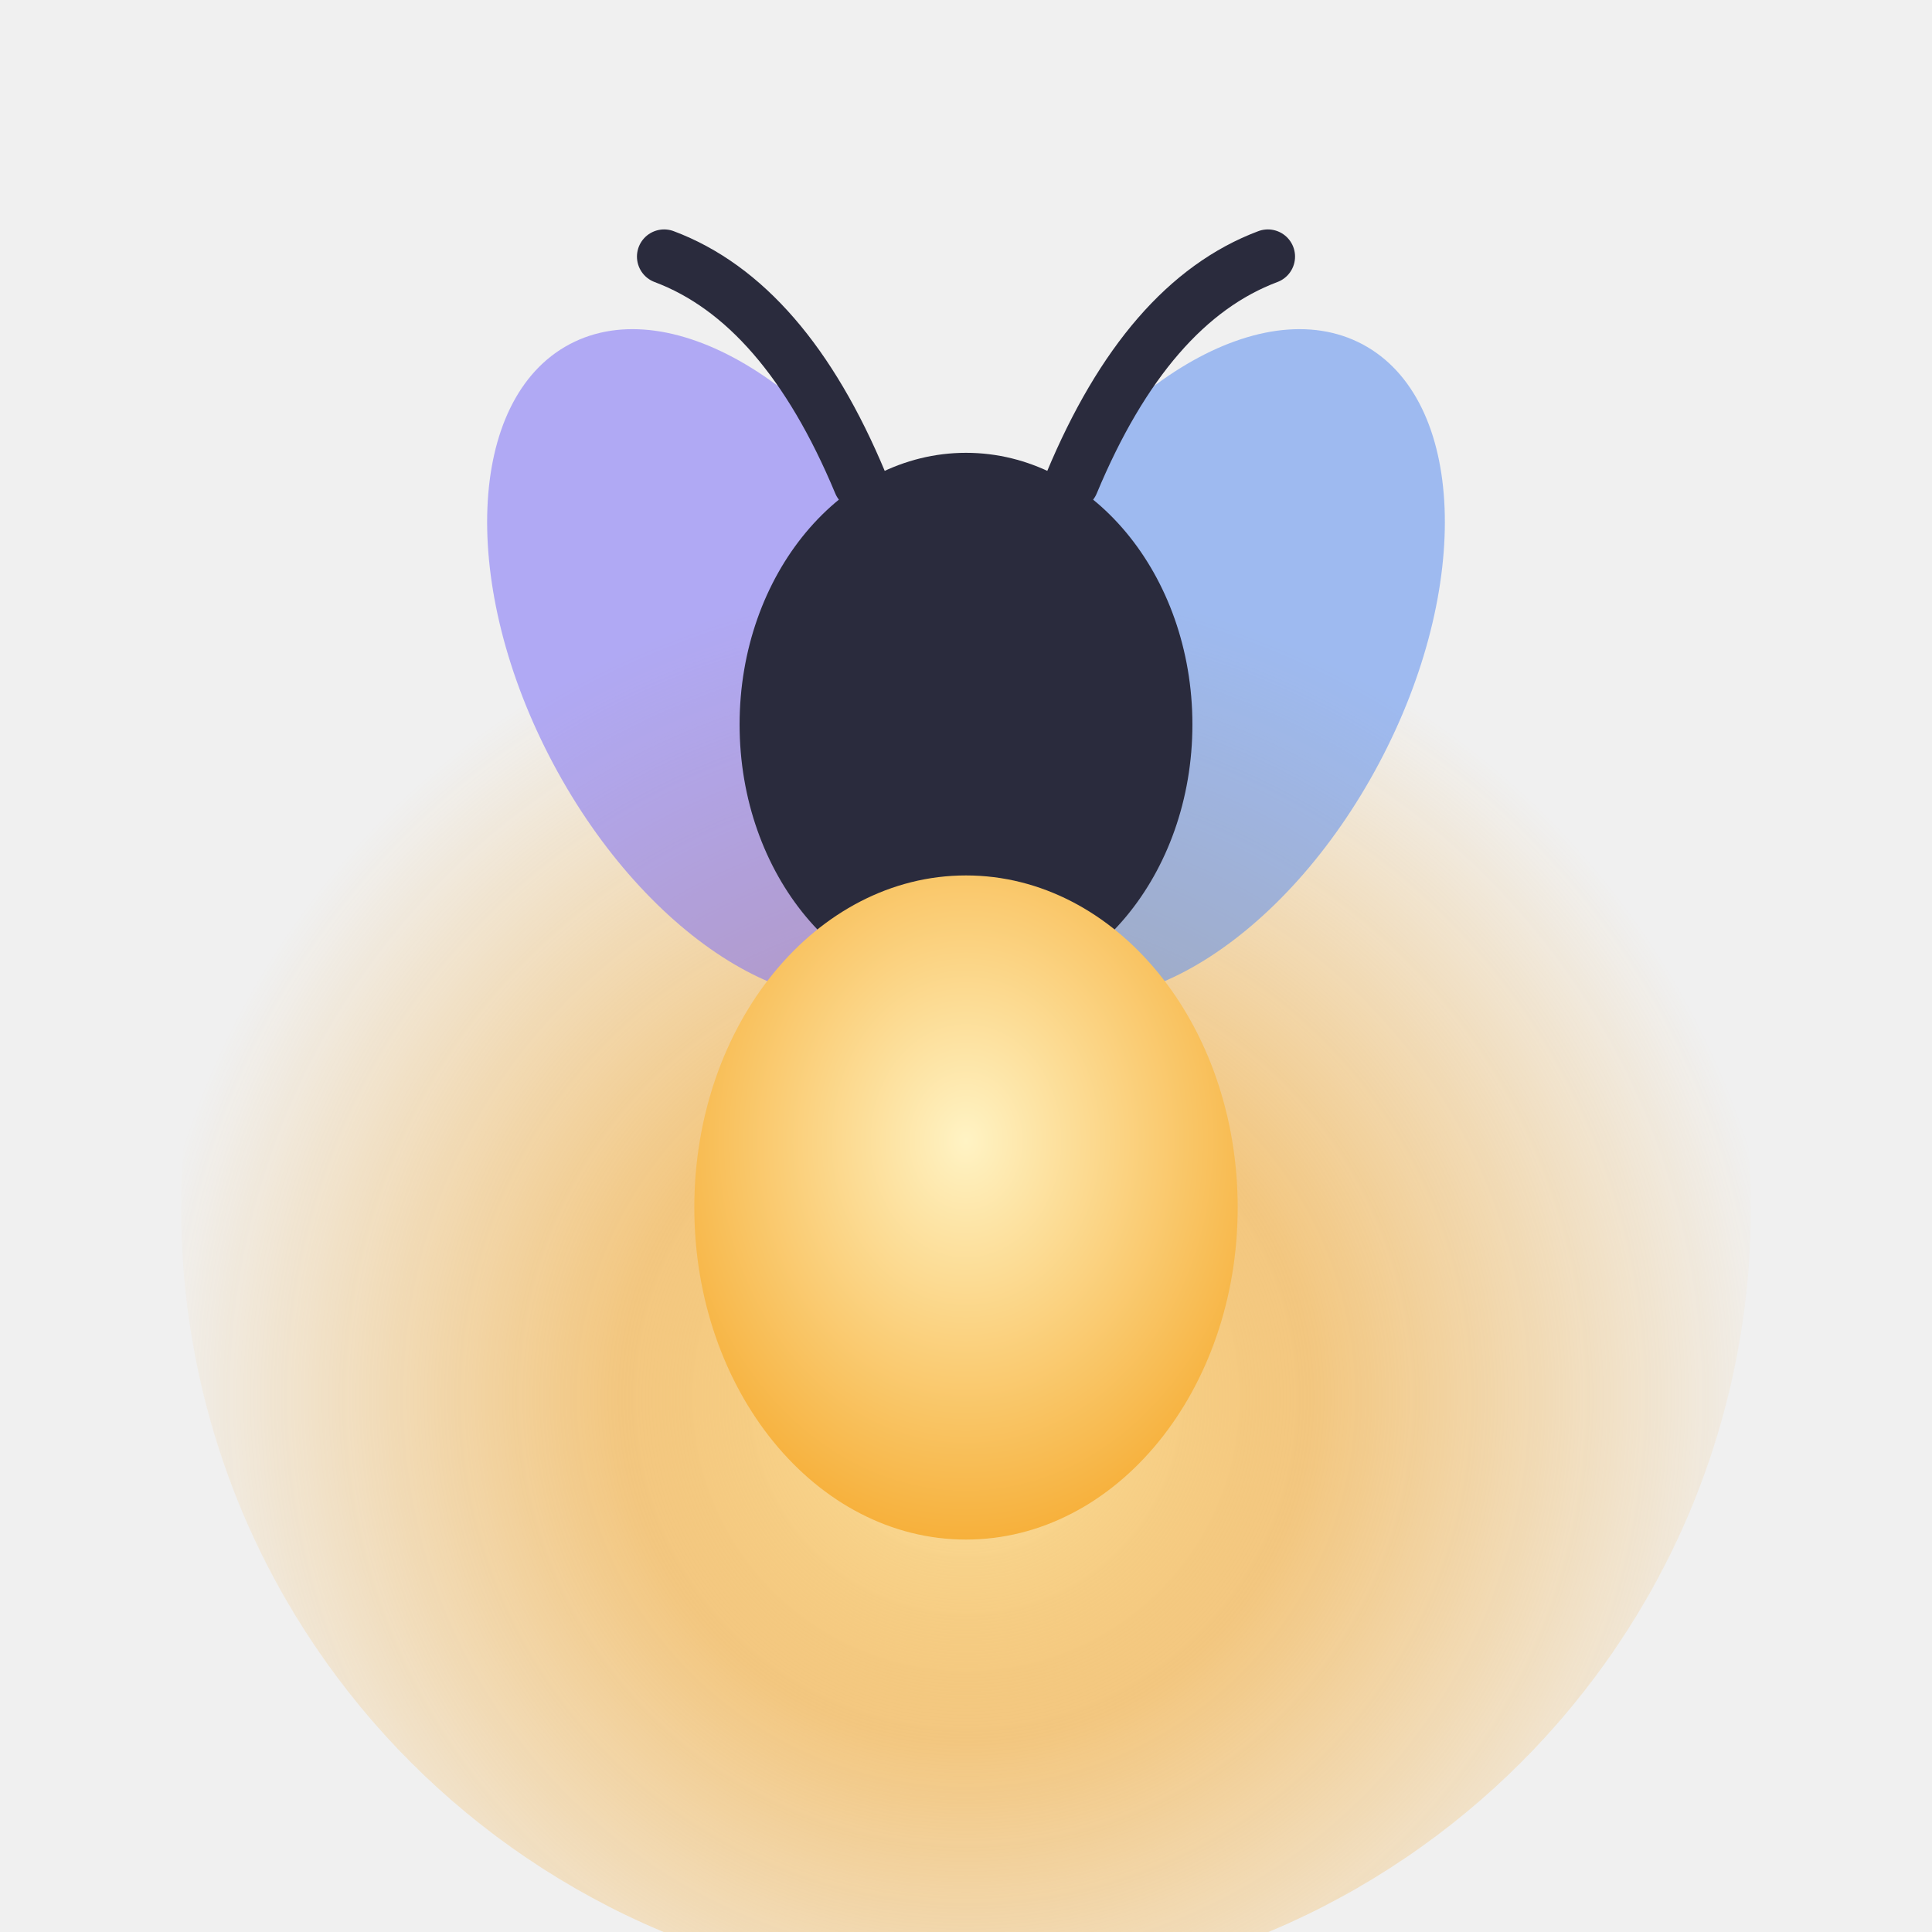
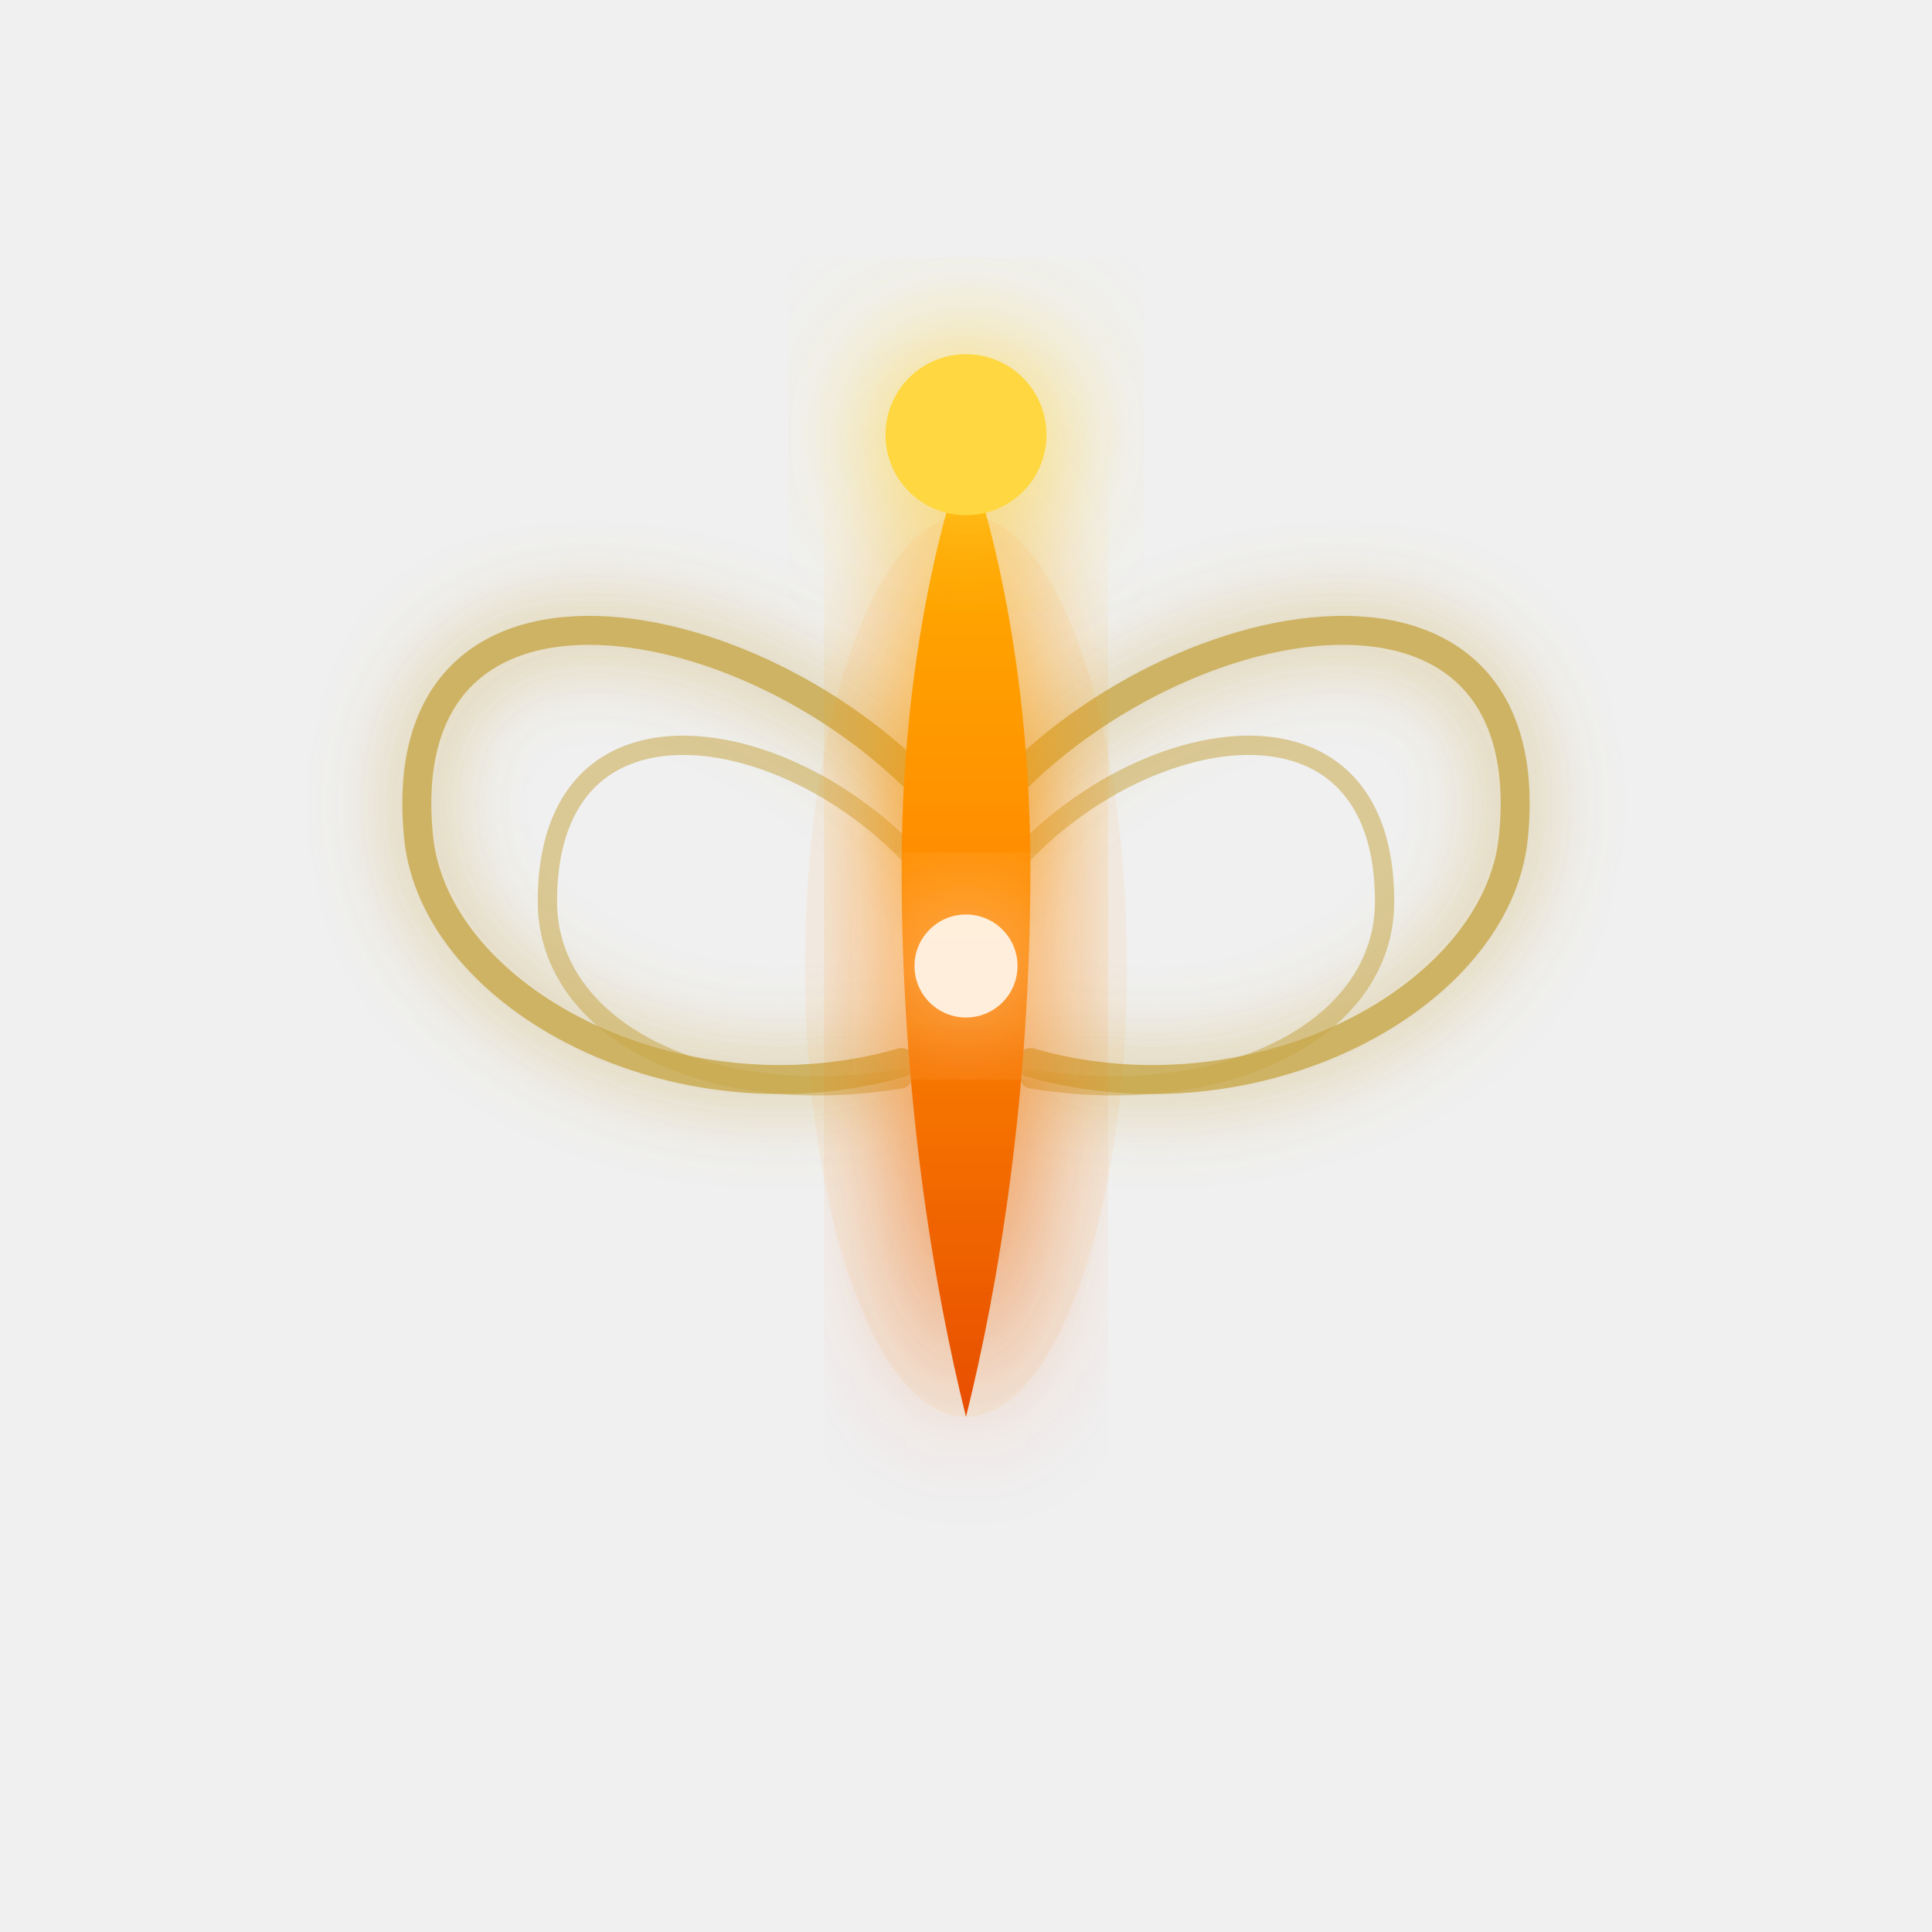
- <svg xmlns="http://www.w3.org/2000/svg" viewBox="0 0 64 64">
+ <svg xmlns="http://www.w3.org/2000/svg" viewBox="0 0 120 120" fill="none">
  <defs>
-     <radialGradient id="glow" cx="50%" cy="62%" r="52%">
-       <stop offset="0%" stop-color="#FFE9A8" stop-opacity="0.95" />
-       <stop offset="42%" stop-color="#F5A524" stop-opacity="0.55" />
-       <stop offset="100%" stop-color="#F5A524" stop-opacity="0" />
-     </radialGradient>
-     <radialGradient id="belly" cx="50%" cy="40%" r="70%">
-       <stop offset="0%" stop-color="#FFF3C4" />
-       <stop offset="100%" stop-color="#F5A524" />
-     </radialGradient>
+     <linearGradient id="bodyGrad" x1="60" y1="28" x2="60" y2="88" gradientUnits="userSpaceOnUse">
+       <stop offset="0%" stop-color="#FFB300" />
+       <stop offset="45%" stop-color="#FF8C00" />
+       <stop offset="100%" stop-color="#E64A00" />
+     </linearGradient>
+     <filter id="glow" x="-60%" y="-60%" width="220%" height="220%">
+       <feGaussianBlur stdDeviation="4" result="coloredBlur" />
+       <feMerge>
+         <feMergeNode in="coloredBlur" />
+         <feMergeNode in="SourceGraphic" />
+       </feMerge>
+     </filter>
+     <filter id="wingGlow" x="-40%" y="-40%" width="180%" height="180%">
+       <feGaussianBlur stdDeviation="2.5" result="blur" />
+       <feMerge>
+         <feMergeNode in="blur" />
+         <feMergeNode in="SourceGraphic" />
+       </feMerge>
+     </filter>
  </defs>
-   <circle cx="32" cy="40" r="26" fill="url(#glow)" />
-   <ellipse cx="24.5" cy="22" rx="7" ry="12" fill="#7C6FF7" opacity="0.55" transform="rotate(-28 24.5 22)" />
-   <ellipse cx="39.5" cy="22" rx="7" ry="12" fill="#5B8EF0" opacity="0.55" transform="rotate(28 39.5 22)" />
-   <ellipse cx="32" cy="24" rx="7.5" ry="9" fill="#2A2B3D" />
-   <ellipse cx="32" cy="40" rx="9" ry="11" fill="url(#belly)" />
-   <path d="M28.5 16 Q26 10 22 8.5" stroke="#2A2B3D" stroke-width="1.8" stroke-linecap="round" fill="none" />
-   <path d="M35.5 16 Q38 10 42 8.5" stroke="#2A2B3D" stroke-width="1.8" stroke-linecap="round" fill="none" />
+   <path d="M60 52 C50 38, 24 32, 26 52 C27 62, 42 70, 56 66" stroke="#C8A84B" stroke-width="1.8" stroke-linecap="round" fill="none" filter="url(#wingGlow)" opacity="0.85" />
+   <path d="M60 58 C54 46, 34 40, 34 56 C34 64, 44 69, 56 67" stroke="#C8A84B" stroke-width="1.2" stroke-linecap="round" fill="none" opacity="0.55" />
+   <path d="M60 52 C70 38, 96 32, 94 52 C93 62, 78 70, 64 66" stroke="#C8A84B" stroke-width="1.8" stroke-linecap="round" fill="none" filter="url(#wingGlow)" opacity="0.85" />
+   <path d="M60 58 C66 46, 86 40, 86 56 C86 64, 76 69, 64 67" stroke="#C8A84B" stroke-width="1.2" stroke-linecap="round" fill="none" opacity="0.55" />
+   <path d="M60 28 C60 28, 64 38, 64 54 C64 68, 62 80, 60 88 C58 80, 56 68, 56 54 C56 38, 60 28, 60 28 Z" fill="url(#bodyGrad)" filter="url(#glow)" />
+   <circle cx="60" cy="27" r="5" fill="#FFD740" filter="url(#glow)" />
+   <circle cx="60" cy="60" r="3.2" fill="white" opacity="0.92" filter="url(#glow)" />
+   <ellipse cx="60" cy="60" rx="10" ry="28" fill="#FF8C00" opacity="0.07" />
</svg>
